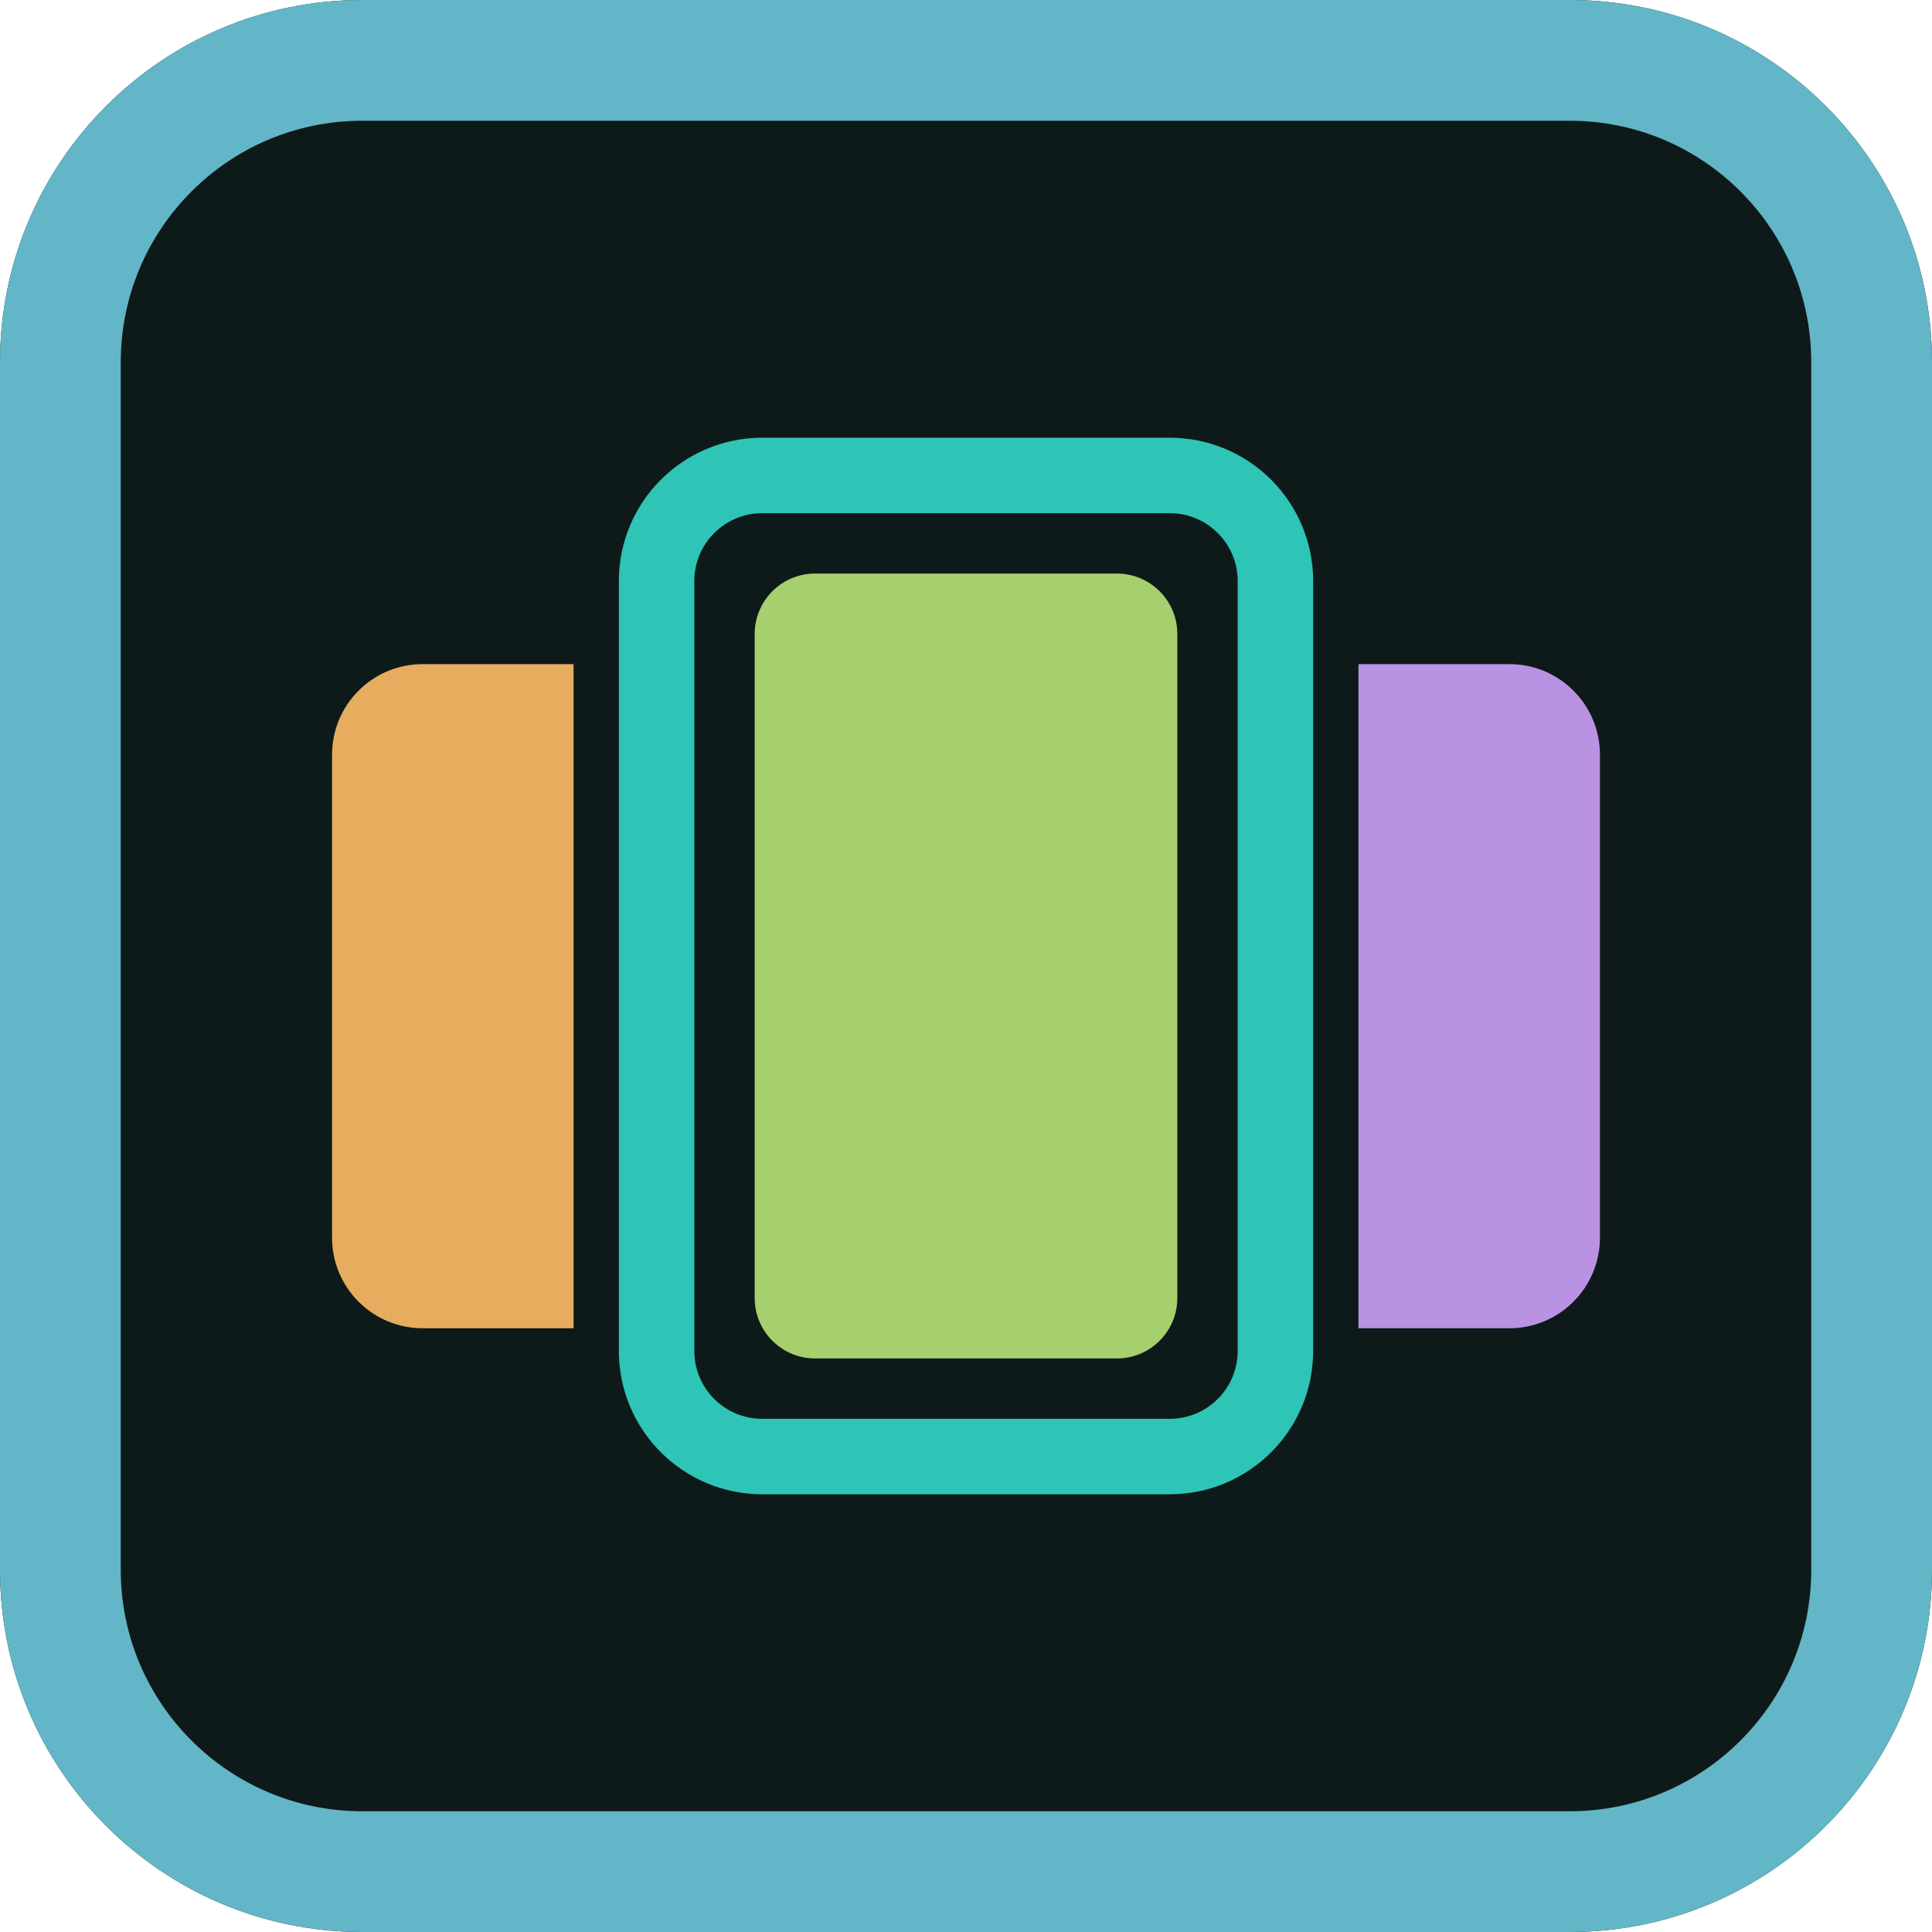
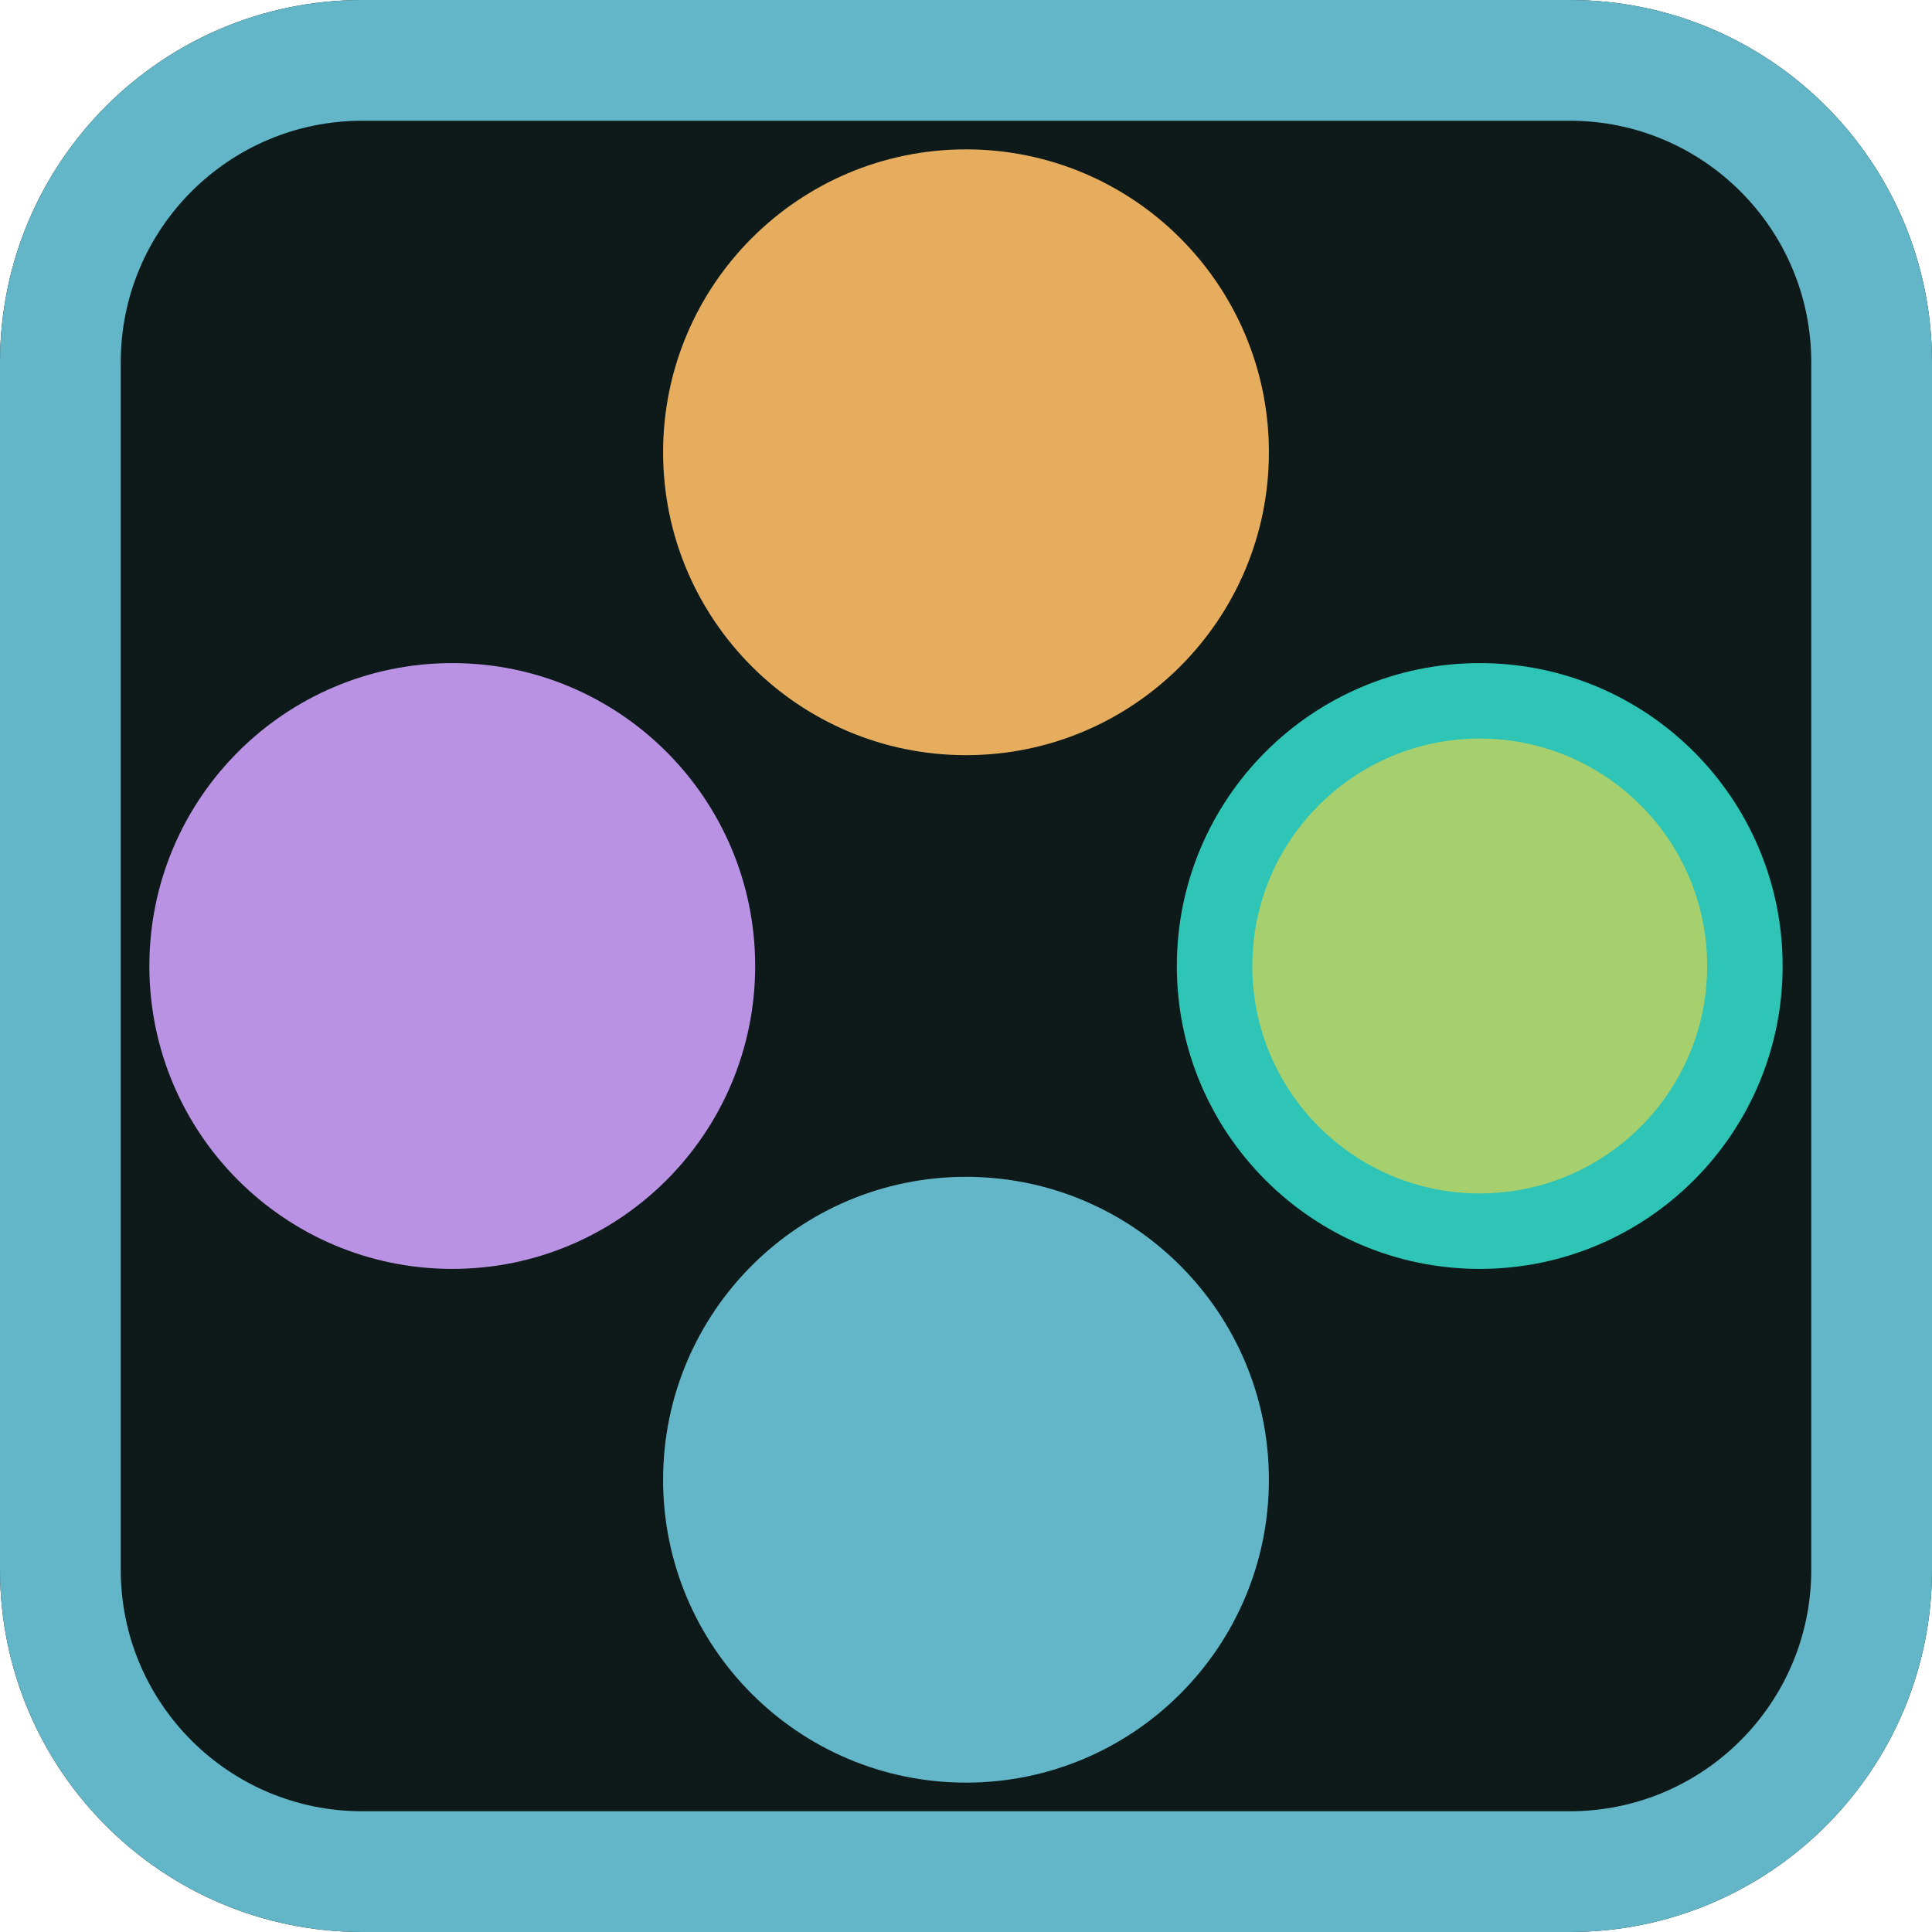
- <svg xmlns="http://www.w3.org/2000/svg" viewBox="0 0 64 64" width="64" height="64">
+ <svg xmlns="http://www.w3.org/2000/svg" viewBox="0 0 64 64">
  <rect width="64" height="64" rx="12" fill="#0e1a19" />
  <rect x="2" y="2" width="60" height="60" rx="10" fill="none" stroke="#62b6c8" stroke-width="4" />
-   <rect x="11" y="22" width="16" height="22" rx="3" fill="#e6ad5f" />
-   <rect x="37" y="22" width="16" height="22" rx="3" fill="#b992e4" />
-   <rect x="19" y="13" width="26" height="38" rx="5.5" fill="#0e1a19" />
-   <rect x="21.75" y="15.75" width="20.5" height="32.5" rx="3.5" fill="none" stroke="#2ec4b6" stroke-width="2.5" />
-   <rect x="25" y="19" width="14" height="26" rx="2" fill="#a6cf6e" />
+   <circle cx="32" cy="14.982" r="10.034" fill="#e6ad5f" />
+   <circle cx="49.018" cy="32" r="8.784" fill="#a6cf6e" stroke="#2ec4b6" stroke-width="2.5" />
+   <circle cx="32" cy="49.018" r="10.034" fill="#62b6c8" />
+   <circle cx="14.982" cy="32" r="10.034" fill="#b992e4" />
</svg>
